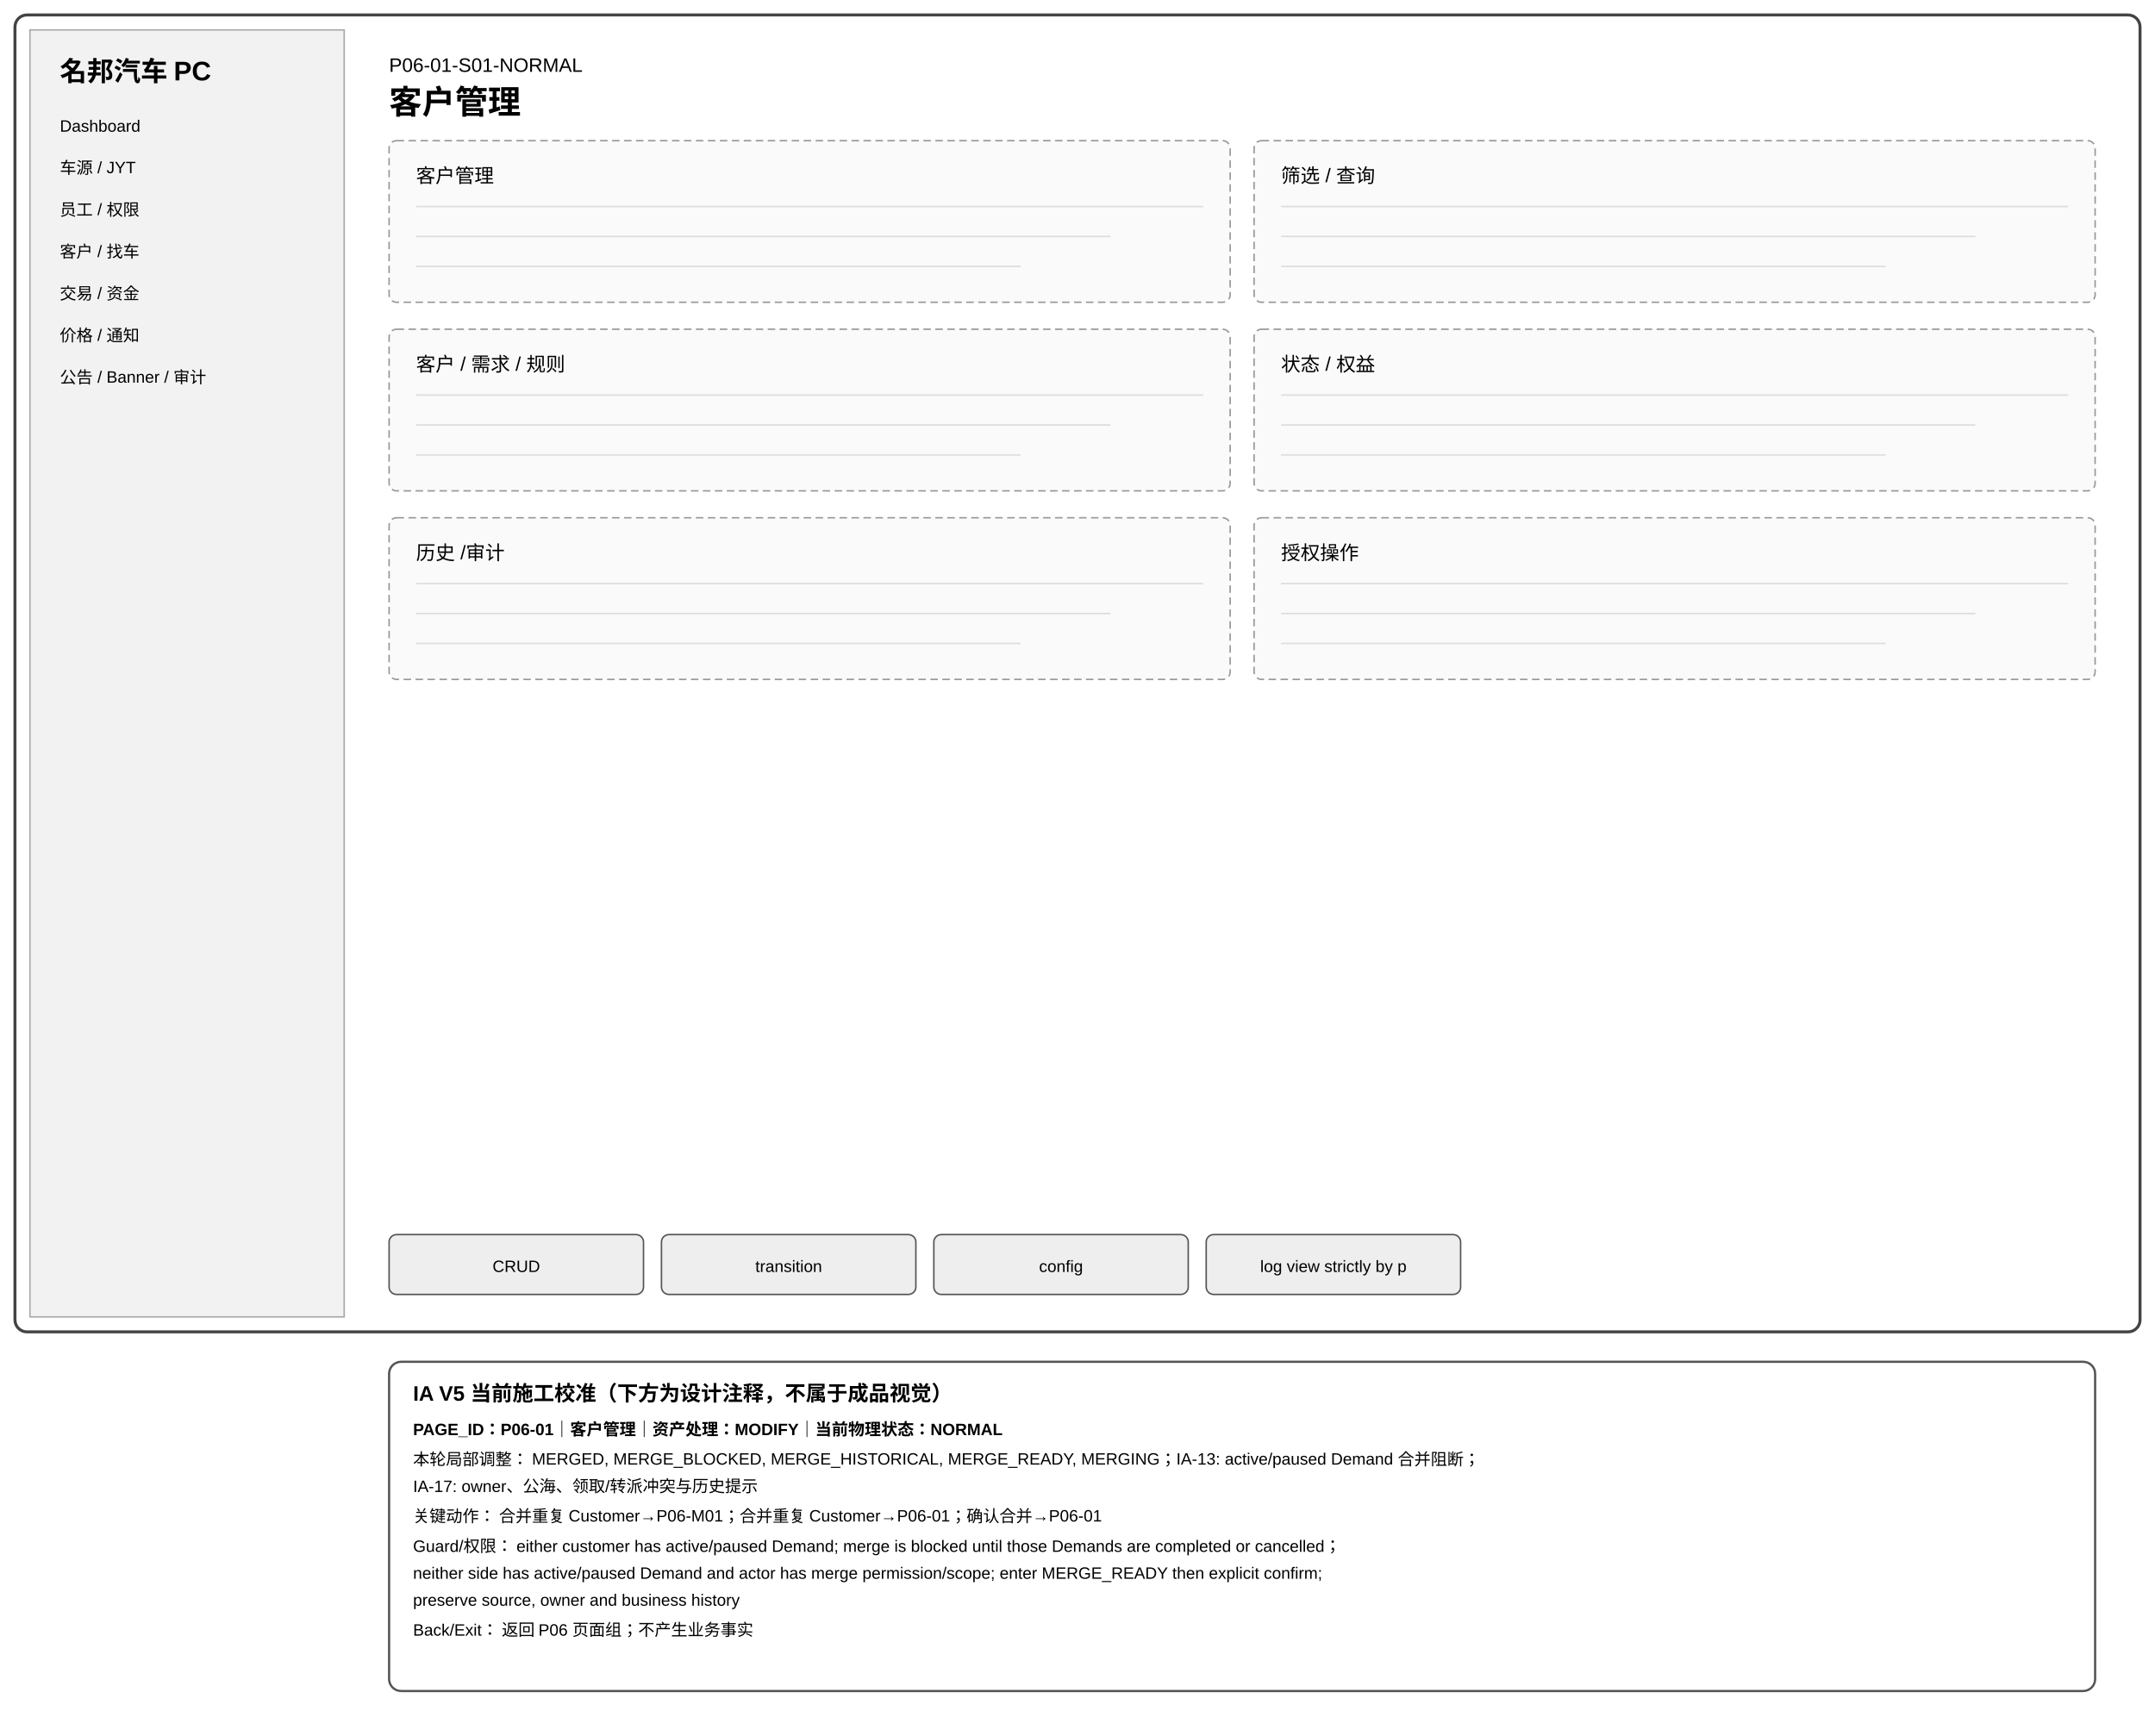
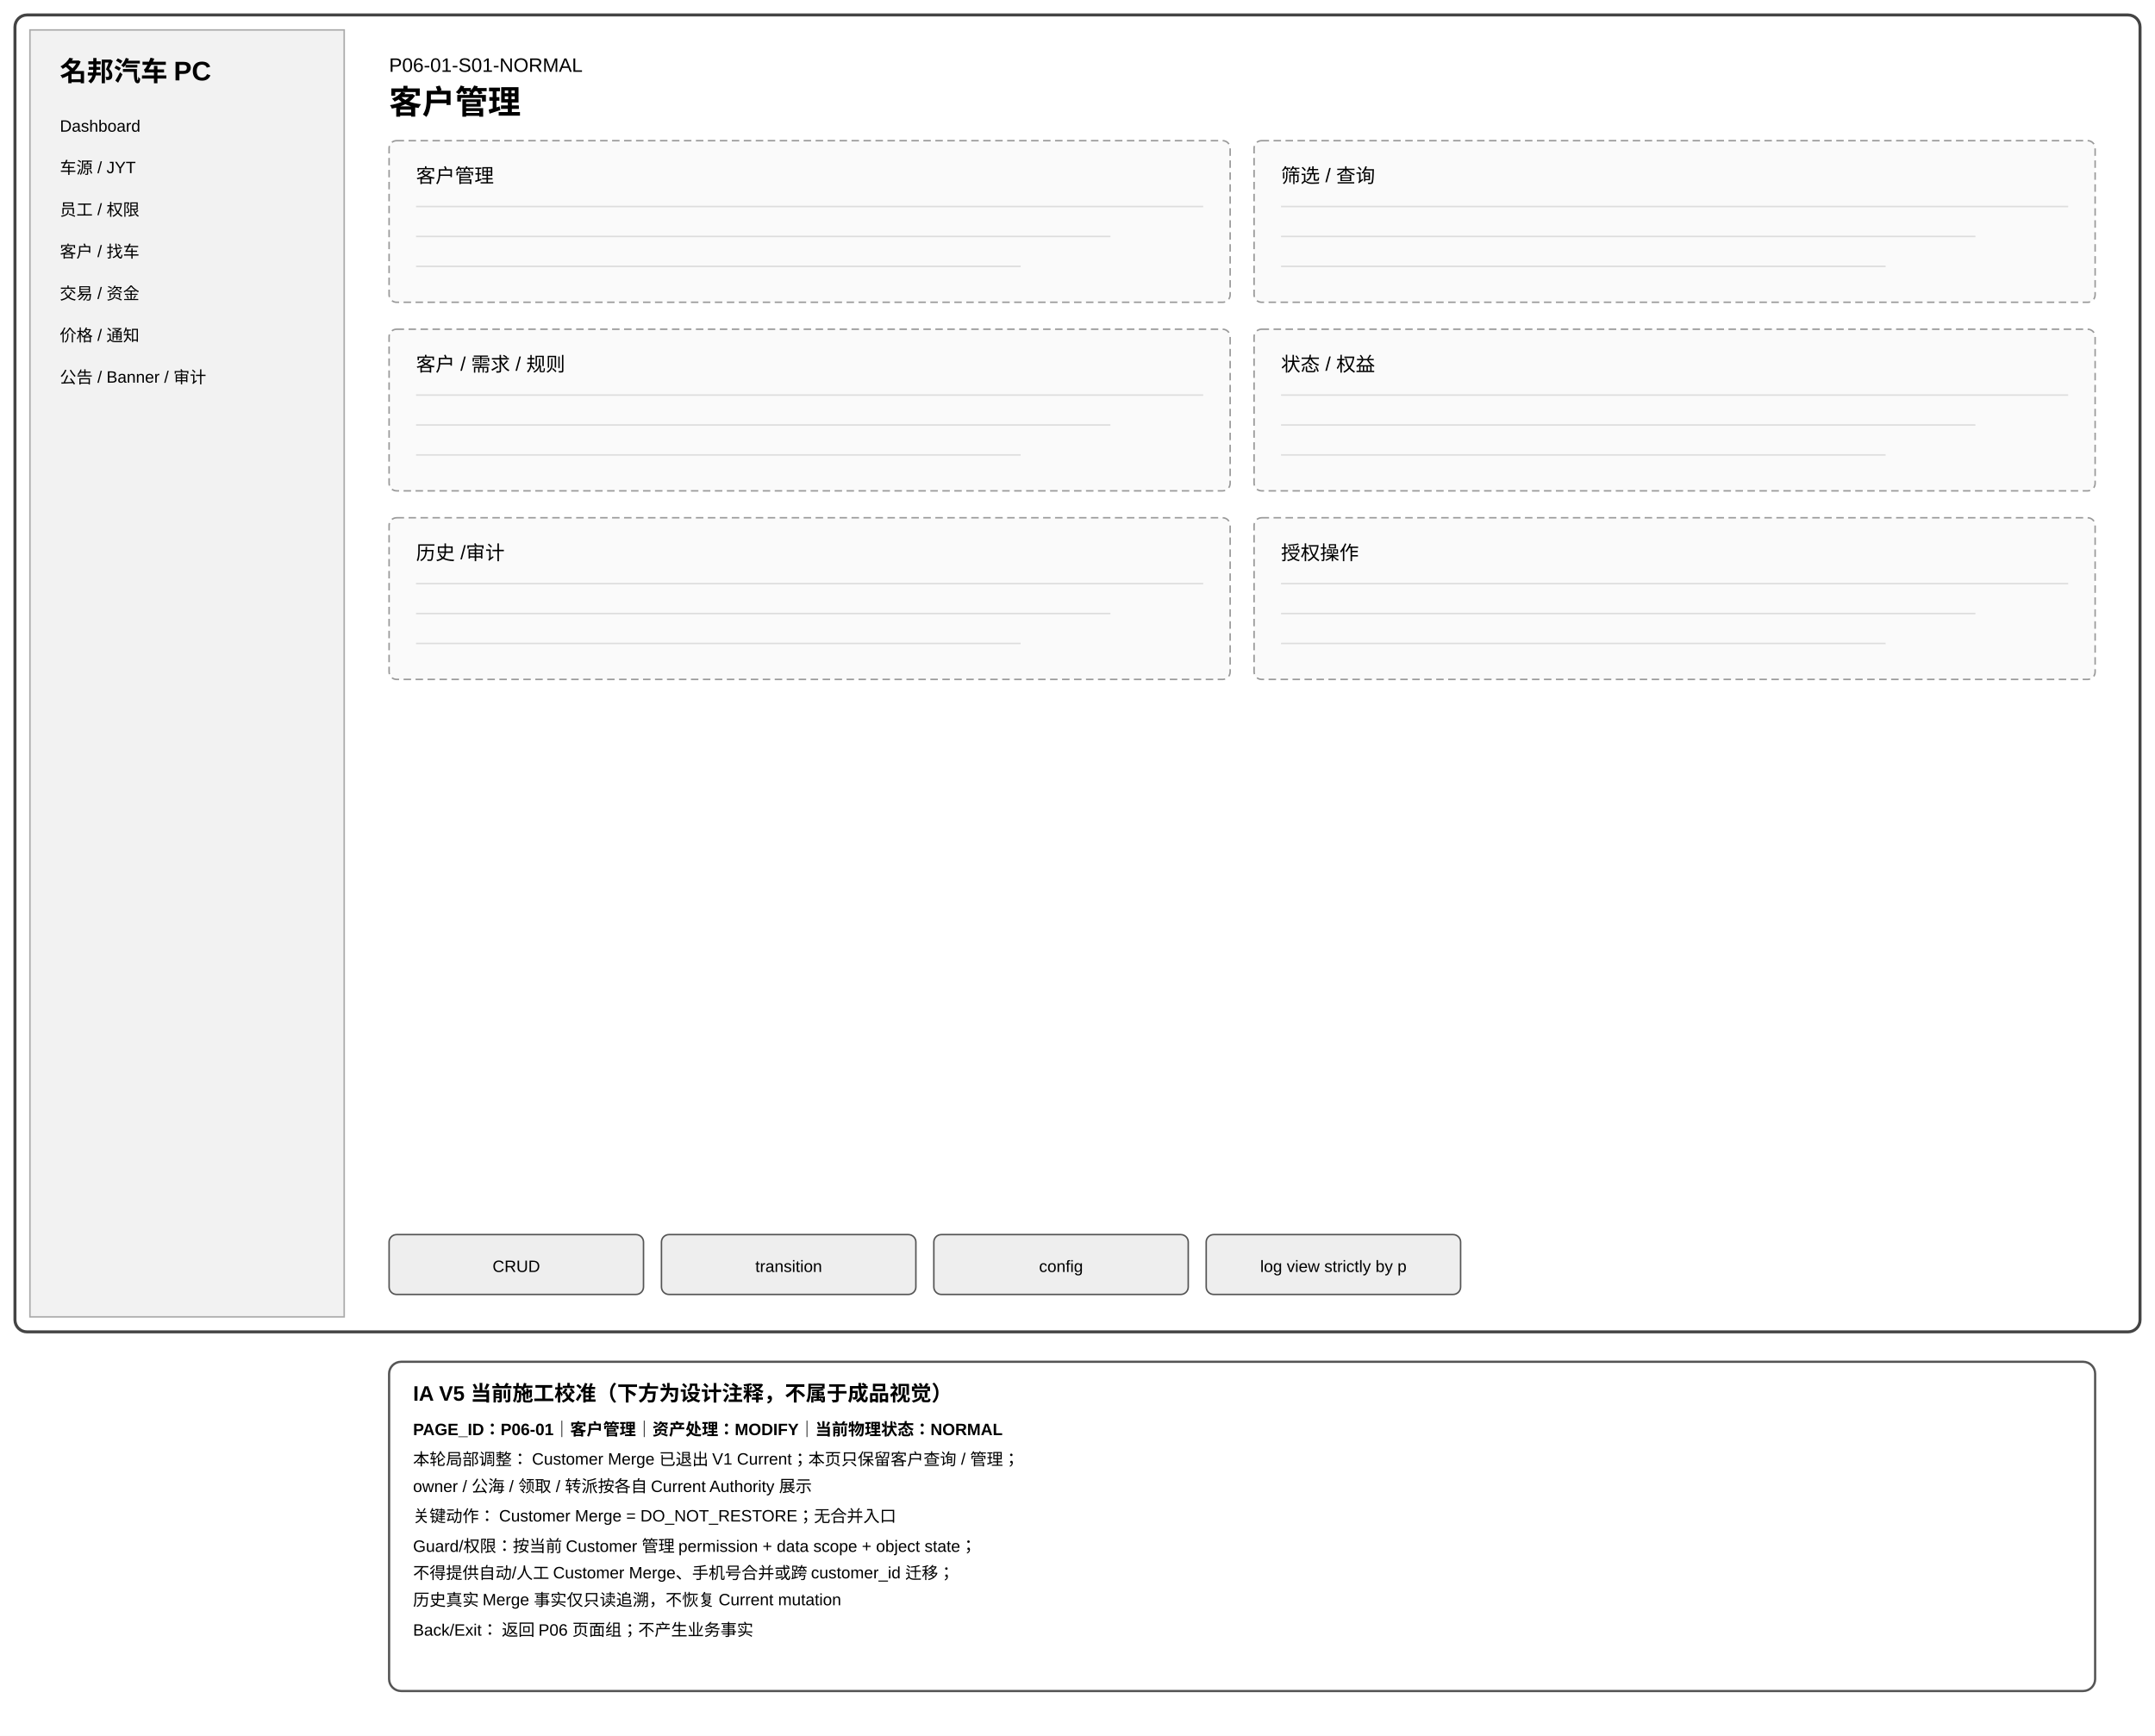
<svg xmlns="http://www.w3.org/2000/svg" width="1440" height="1160" viewBox="0 0 1440 1160">
  <rect width="100%" height="100%" fill="white" />
  <rect x="10" y="10" width="1420" height="880" rx="8" fill="none" stroke="#444" stroke-width="2" />
  <rect x="20" y="20" width="210" height="860" fill="#f2f2f2" stroke="#aaa" />
  <text x="40" y="54" font-family="Arial,sans-serif" font-size="18" font-weight="bold">名邦汽车 PC</text>
  <text x="40" y="88" font-family="Arial,sans-serif" font-size="11">Dashboard</text>
  <text x="40" y="116" font-family="Arial,sans-serif" font-size="11">车源 / JYT</text>
  <text x="40" y="144" font-family="Arial,sans-serif" font-size="11">员工 / 权限</text>
  <text x="40" y="172" font-family="Arial,sans-serif" font-size="11">客户 / 找车</text>
  <text x="40" y="200" font-family="Arial,sans-serif" font-size="11">交易 / 资金</text>
  <text x="40" y="228" font-family="Arial,sans-serif" font-size="11">价格 / 通知</text>
  <text x="40" y="256" font-family="Arial,sans-serif" font-size="11">公告 / Banner / 审计</text>
  <text x="260" y="48" font-family="Arial,sans-serif" font-size="13">P06-01-S01-NORMAL</text>
  <text x="260" y="76" font-family="Arial,sans-serif" font-size="22" font-weight="bold">客户管理</text>
  <rect x="260.0" y="94" width="562.0" height="108" rx="5" fill="#fafafa" stroke="#999" stroke-dasharray="5 3" />
  <text x="278.0" y="122" font-family="Arial,sans-serif" font-size="13">客户管理</text>
  <line x1="278.0" y1="138" x2="804.0" y2="138" stroke="#ddd" />
  <line x1="278.0" y1="158" x2="742.0" y2="158" stroke="#ddd" />
  <line x1="278.0" y1="178" x2="682.0" y2="178" stroke="#ddd" />
  <rect x="838.0" y="94" width="562.0" height="108" rx="5" fill="#fafafa" stroke="#999" stroke-dasharray="5 3" />
  <text x="856.0" y="122" font-family="Arial,sans-serif" font-size="13">筛选 / 查询</text>
  <line x1="856.0" y1="138" x2="1382.0" y2="138" stroke="#ddd" />
  <line x1="856.0" y1="158" x2="1320.0" y2="158" stroke="#ddd" />
  <line x1="856.0" y1="178" x2="1260.0" y2="178" stroke="#ddd" />
  <rect x="260.0" y="220" width="562.0" height="108" rx="5" fill="#fafafa" stroke="#999" stroke-dasharray="5 3" />
  <text x="278.0" y="248" font-family="Arial,sans-serif" font-size="13">客户 / 需求 / 规则</text>
  <line x1="278.0" y1="264" x2="804.0" y2="264" stroke="#ddd" />
  <line x1="278.0" y1="284" x2="742.0" y2="284" stroke="#ddd" />
  <line x1="278.0" y1="304" x2="682.0" y2="304" stroke="#ddd" />
  <rect x="838.0" y="220" width="562.0" height="108" rx="5" fill="#fafafa" stroke="#999" stroke-dasharray="5 3" />
  <text x="856.0" y="248" font-family="Arial,sans-serif" font-size="13">状态 / 权益</text>
  <line x1="856.0" y1="264" x2="1382.0" y2="264" stroke="#ddd" />
  <line x1="856.0" y1="284" x2="1320.0" y2="284" stroke="#ddd" />
  <line x1="856.0" y1="304" x2="1260.0" y2="304" stroke="#ddd" />
  <rect x="260.0" y="346" width="562.0" height="108" rx="5" fill="#fafafa" stroke="#999" stroke-dasharray="5 3" />
  <text x="278.0" y="374" font-family="Arial,sans-serif" font-size="13">历史 /审计</text>
  <line x1="278.0" y1="390" x2="804.0" y2="390" stroke="#ddd" />
  <line x1="278.0" y1="410" x2="742.0" y2="410" stroke="#ddd" />
  <line x1="278.0" y1="430" x2="682.0" y2="430" stroke="#ddd" />
  <rect x="838.0" y="346" width="562.0" height="108" rx="5" fill="#fafafa" stroke="#999" stroke-dasharray="5 3" />
  <text x="856.0" y="374" font-family="Arial,sans-serif" font-size="13">授权操作</text>
  <line x1="856.0" y1="390" x2="1382.0" y2="390" stroke="#ddd" />
  <line x1="856.0" y1="410" x2="1320.0" y2="410" stroke="#ddd" />
  <line x1="856.0" y1="430" x2="1260.0" y2="430" stroke="#ddd" />
  <rect x="260" y="825" width="170" height="40" rx="5" fill="#eee" stroke="#555" />
  <text x="345.0" y="850" text-anchor="middle" font-family="Arial,sans-serif" font-size="11">CRUD</text>
  <rect x="442" y="825" width="170" height="40" rx="5" fill="#eee" stroke="#555" />
  <text x="527.0" y="850" text-anchor="middle" font-family="Arial,sans-serif" font-size="11">transition</text>
  <rect x="624" y="825" width="170" height="40" rx="5" fill="#eee" stroke="#555" />
  <text x="709.0" y="850" text-anchor="middle" font-family="Arial,sans-serif" font-size="11">config</text>
  <rect x="806" y="825" width="170" height="40" rx="5" fill="#eee" stroke="#555" />
  <text x="891.0" y="850" text-anchor="middle" font-family="Arial,sans-serif" font-size="11">log view strictly by p</text>
  <rect x="260" y="910" width="1140" height="220" rx="8" fill="white" stroke="#555" stroke-width="1.5" />
  <text x="276" y="936" font-family="Arial,sans-serif" font-size="14" font-weight="bold">IA V5 当前施工校准（下方为设计注释，不属于成品视觉）</text>
  <text x="276" y="959" font-family="Arial,sans-serif" font-size="11" font-weight="bold">PAGE_ID：P06-01｜客户管理｜资产处理：MODIFY｜当前物理状态：NORMAL</text>
-   <text x="276" y="979" font-family="Arial,sans-serif" font-size="11">本轮局部调整： MERGED, MERGE_BLOCKED, MERGE_HISTORICAL, MERGE_READY, MERGING；IA-13: active/paused Demand 合并阻断；</text>
-   <text x="276" y="997" font-family="Arial,sans-serif" font-size="11">IA-17: owner、公海、领取/转派冲突与历史提示</text>
-   <text x="276" y="1017" font-family="Arial,sans-serif" font-size="11">关键动作： 合并重复 Customer→P06-M01；合并重复 Customer→P06-01；确认合并→P06-01</text>
-   <text x="276" y="1037" font-family="Arial,sans-serif" font-size="11">Guard/权限： either customer has active/paused Demand; merge is blocked until those Demands are completed or cancelled；</text>
-   <text x="276" y="1055" font-family="Arial,sans-serif" font-size="11">neither side has active/paused Demand and actor has merge permission/scope; enter MERGE_READY then explicit confirm;</text>
-   <text x="276" y="1073" font-family="Arial,sans-serif" font-size="11">preserve source, owner and business history</text>
+   <text x="276" y="979" font-family="Arial,sans-serif" font-size="11">本轮局部调整： Customer Merge 已退出 V1 Current；本页只保留客户查询 / 管理；</text>
+   <text x="276" y="997" font-family="Arial,sans-serif" font-size="11">owner / 公海 / 领取 / 转派按各自 Current Authority 展示</text>
+   <text x="276" y="1017" font-family="Arial,sans-serif" font-size="11">关键动作： Customer Merge = DO_NOT_RESTORE；无合并入口</text>
+   <text x="276" y="1037" font-family="Arial,sans-serif" font-size="11">Guard/权限：按当前 Customer 管理 permission + data scope + object state；</text>
+   <text x="276" y="1055" font-family="Arial,sans-serif" font-size="11">不得提供自动/人工 Customer Merge、手机号合并或跨 customer_id 迁移；</text>
+   <text x="276" y="1073" font-family="Arial,sans-serif" font-size="11">历史真实 Merge 事实仅只读追溯，不恢复 Current mutation</text>
  <text x="276" y="1093" font-family="Arial,sans-serif" font-size="11">Back/Exit： 返回 P06 页面组；不产生业务事实</text>
</svg>
